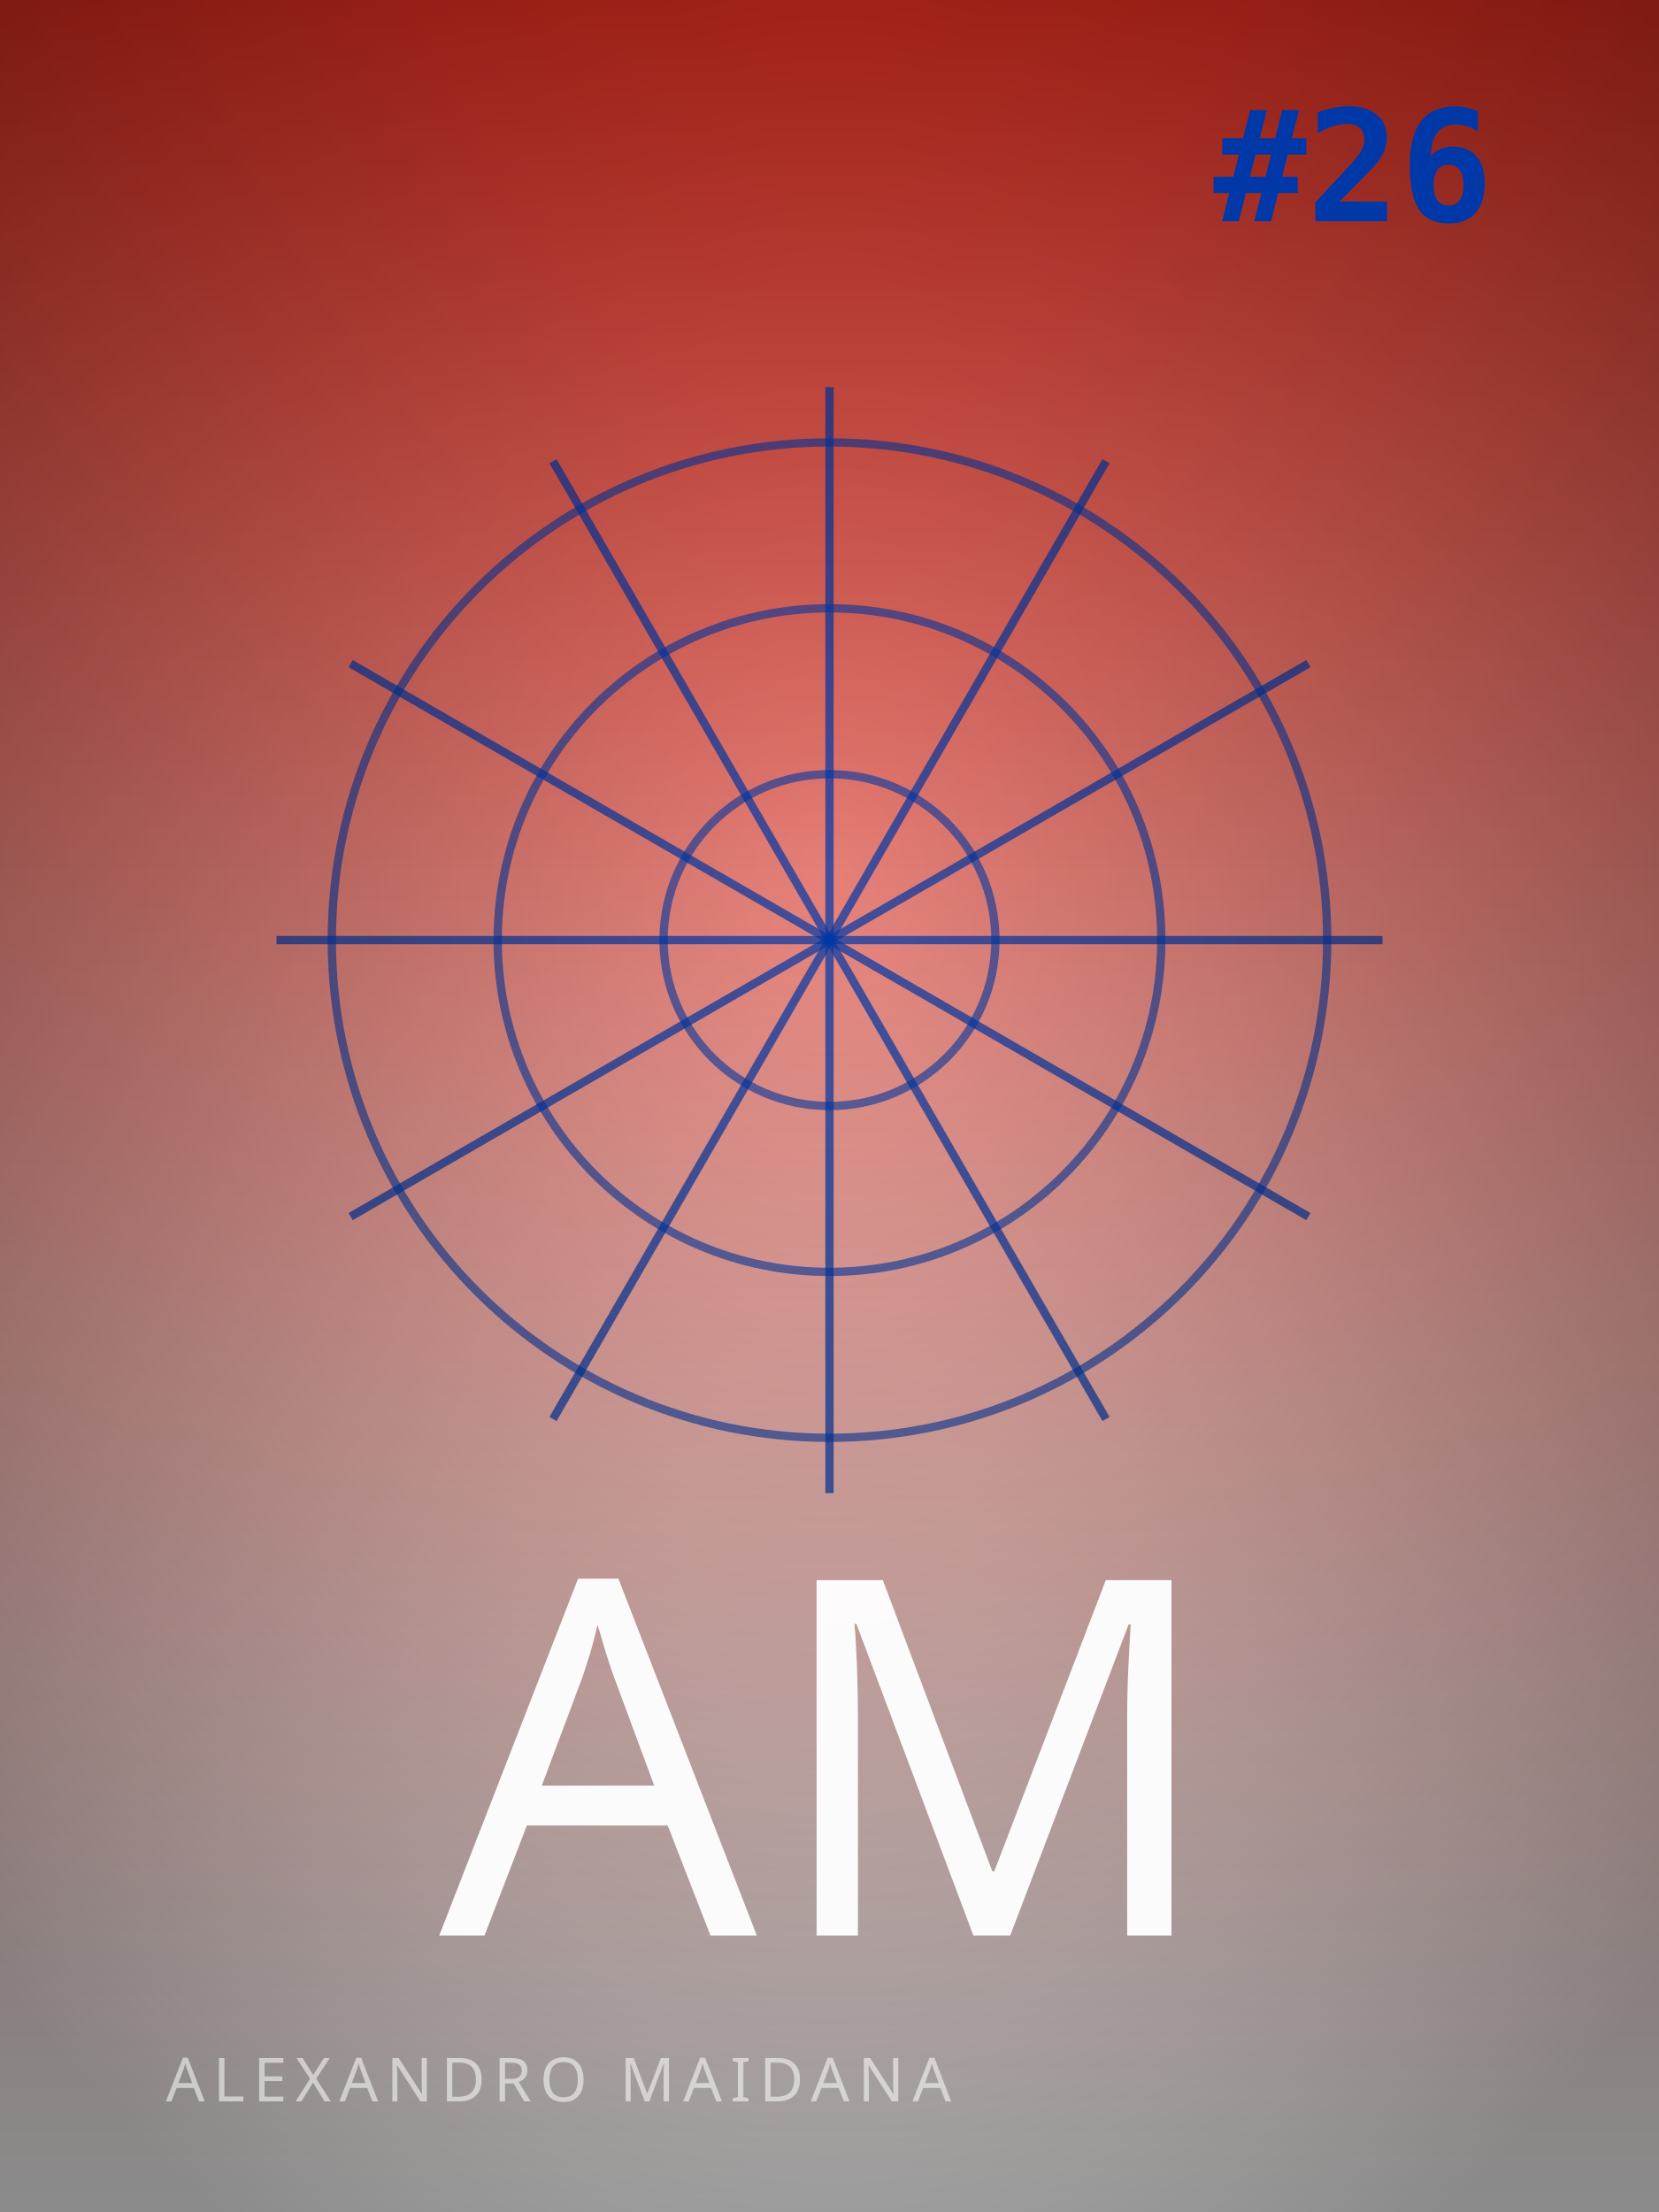
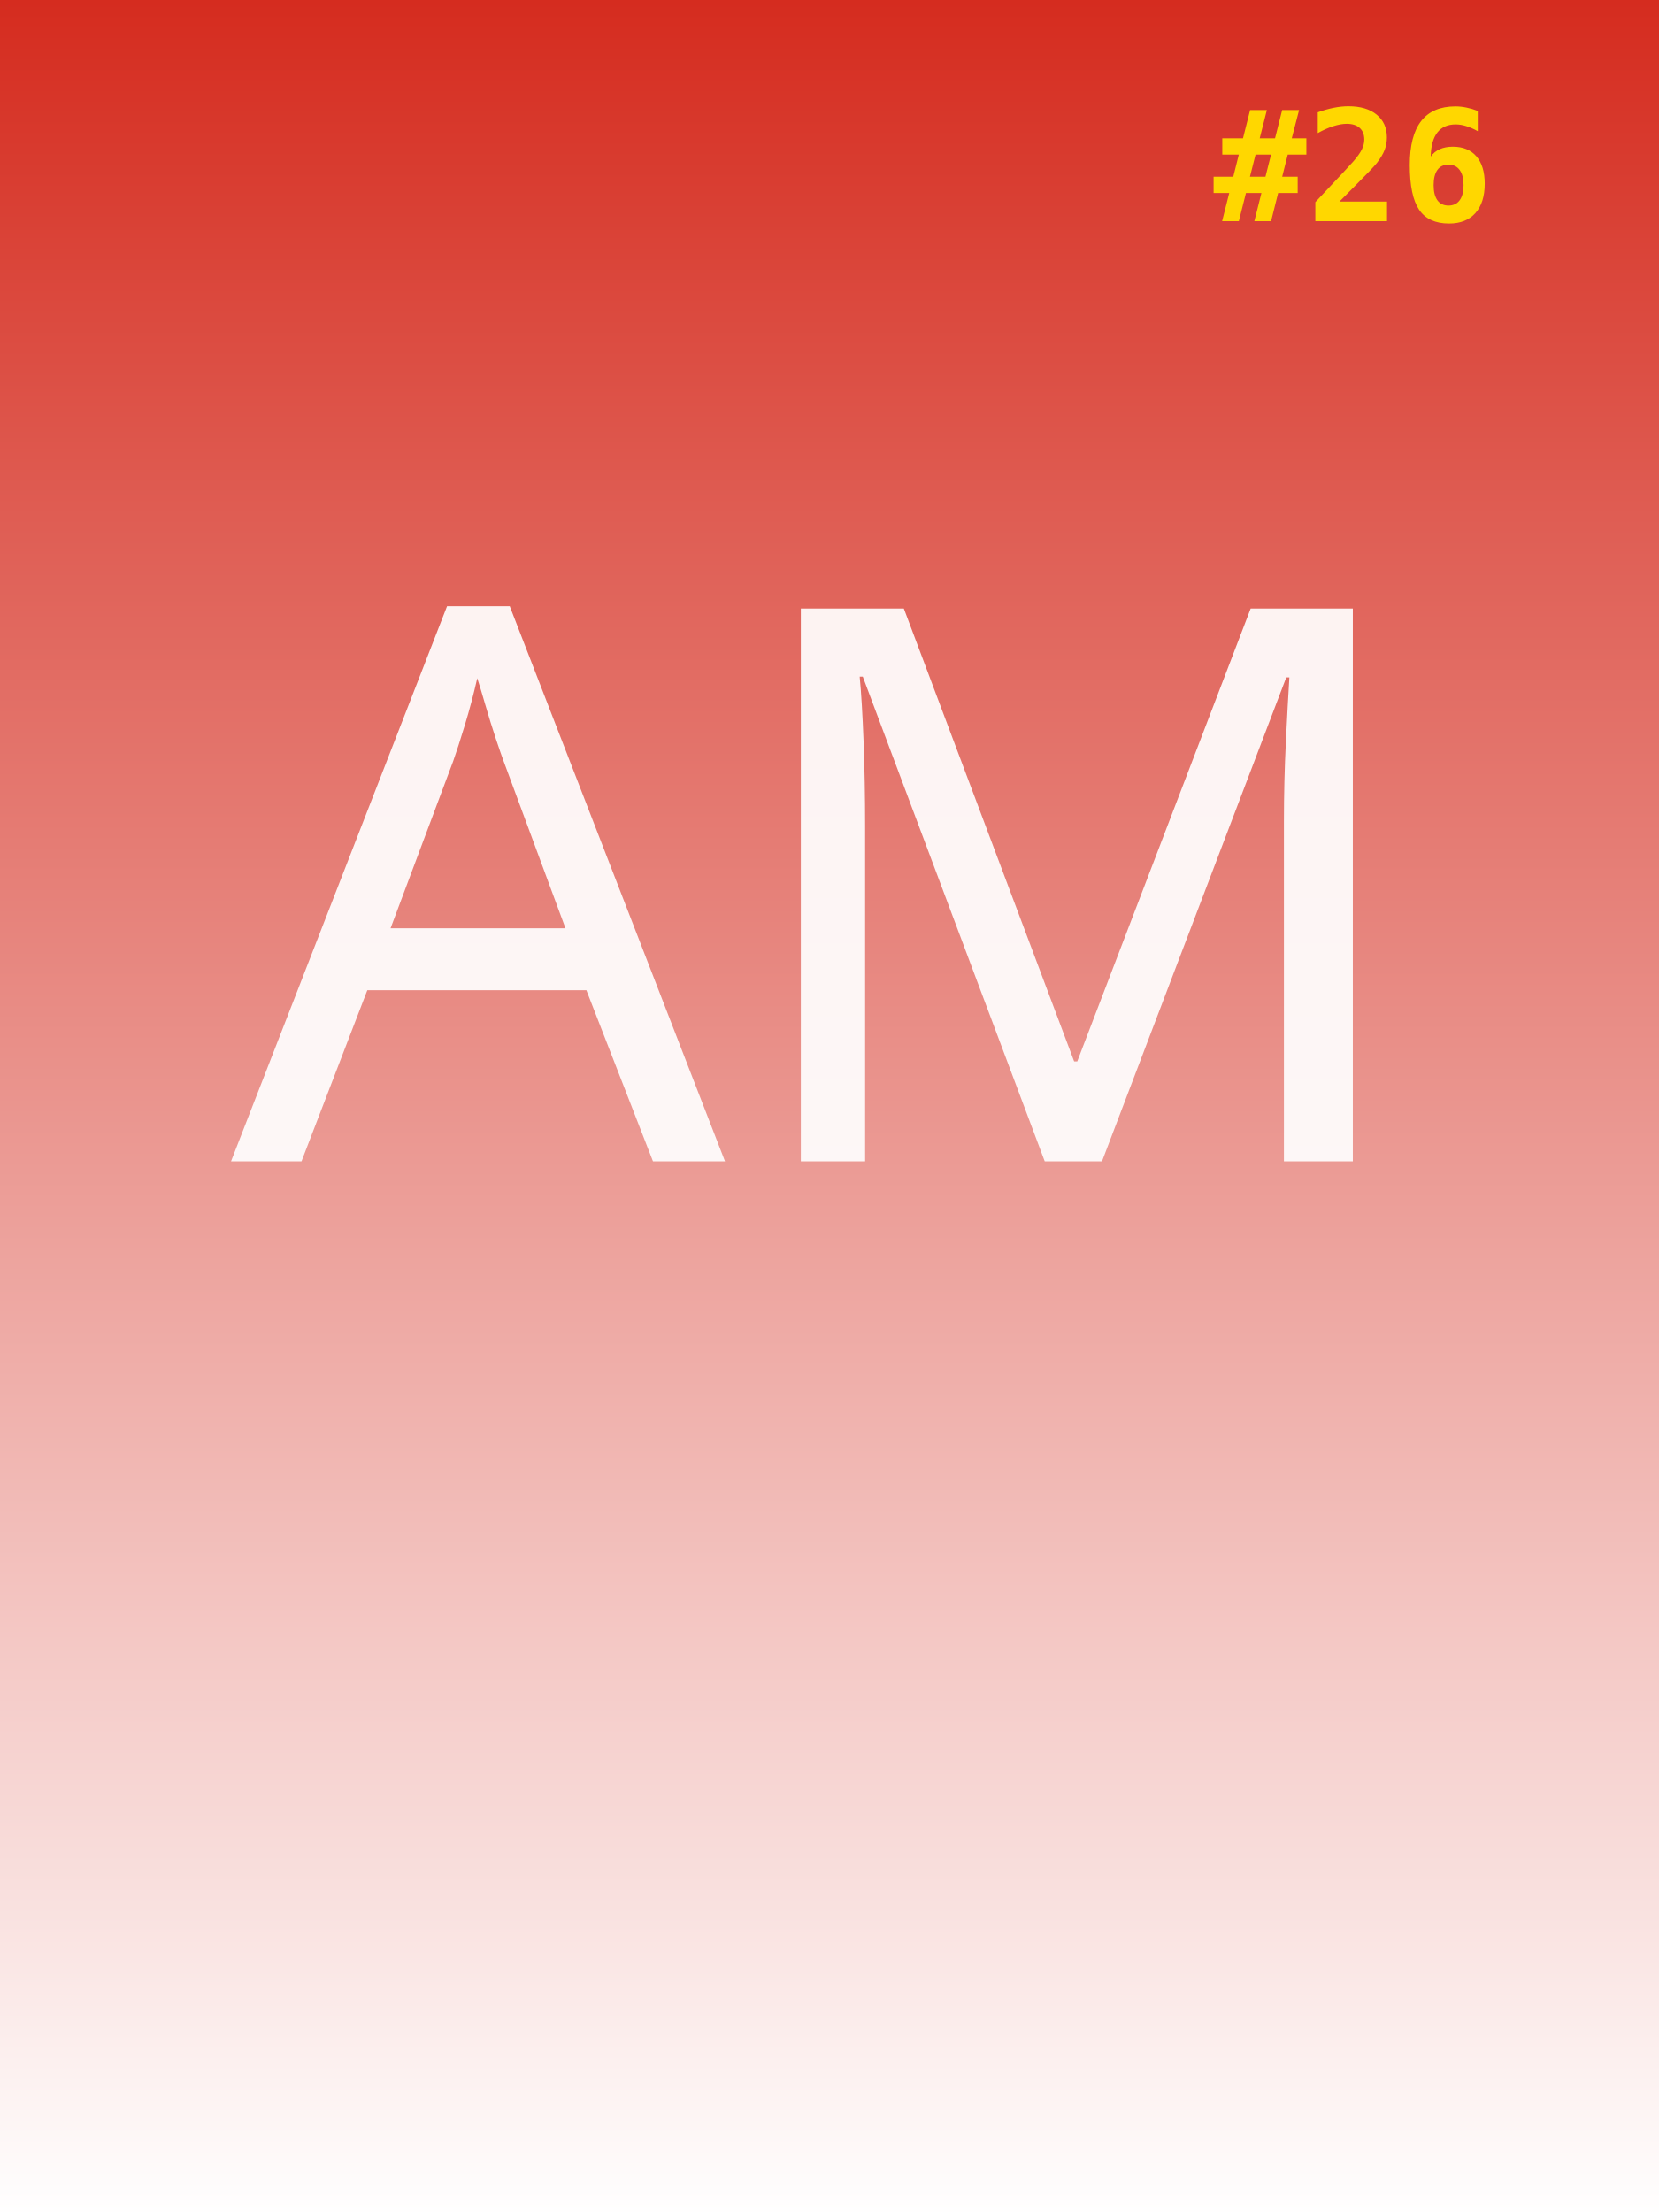
<svg xmlns="http://www.w3.org/2000/svg" viewBox="0 0 600 800" role="img" aria-labelledby="t">
  <defs>
-     <linearGradient id="bg" x1="0" y1="0" x2="0" y2="1">
+     <linearGradient id="g" x1="0" y1="0" x2="0" y2="1">
      <stop offset="0%" stop-color="#D52B1E" />
      <stop offset="100%" stop-color="#FFFFFF" />
    </linearGradient>
-     <radialGradient id="vignette" cx="0.5" cy="0.4" r="0.7">
-       <stop offset="0%" stop-color="transparent" />
-       <stop offset="100%" stop-color="rgba(0,0,0,0.45)" />
-     </radialGradient>
  </defs>
-   <rect width="600" height="800" fill="url(#bg)" />
-   <g>
-     <line x1="300" y1="340" x2="500" y2="340" stroke="#0038A8" stroke-width="3" opacity="0.7" />
-     <line x1="300" y1="340" x2="473.205" y2="440" stroke="#0038A8" stroke-width="3" opacity="0.7" />
-     <line x1="300" y1="340" x2="400" y2="513.205" stroke="#0038A8" stroke-width="3" opacity="0.7" />
-     <line x1="300" y1="340" x2="300" y2="540" stroke="#0038A8" stroke-width="3" opacity="0.7" />
-     <line x1="300" y1="340" x2="200" y2="513.205" stroke="#0038A8" stroke-width="3" opacity="0.7" />
-     <line x1="300" y1="340" x2="126.795" y2="440" stroke="#0038A8" stroke-width="3" opacity="0.7" />
-     <line x1="300" y1="340" x2="100" y2="340" stroke="#0038A8" stroke-width="3" opacity="0.7" />
-     <line x1="300" y1="340" x2="126.795" y2="240" stroke="#0038A8" stroke-width="3" opacity="0.7" />
-     <line x1="300" y1="340" x2="200" y2="166.795" stroke="#0038A8" stroke-width="3" opacity="0.7" />
-     <line x1="300" y1="340" x2="300" y2="140" stroke="#0038A8" stroke-width="3" opacity="0.7" />
-     <line x1="300" y1="340" x2="400" y2="166.795" stroke="#0038A8" stroke-width="3" opacity="0.7" />
-     <line x1="300" y1="340" x2="473.205" y2="240" stroke="#0038A8" stroke-width="3" opacity="0.7" />
-     <circle cx="300" cy="340" r="60" fill="none" stroke="#0038A8" stroke-width="3" opacity="0.6" />
-     <circle cx="300" cy="340" r="120" fill="none" stroke="#0038A8" stroke-width="3" opacity="0.6" />
-     <circle cx="300" cy="340" r="180" fill="none" stroke="#0038A8" stroke-width="3" opacity="0.6" />
-   </g>
-   <rect width="600" height="800" fill="url(#vignette)" />
-   <text x="300" y="700" text-anchor="middle" font-family="Anton, Impact, sans-serif" font-size="180" fill="#fff" opacity="0.96" letter-spacing="4">AM</text>
-   <text x="540" y="80" text-anchor="end" font-family="JetBrains Mono, monospace" font-size="56" fill="#0038A8" font-weight="700">#26</text>
-   <text x="60" y="760" font-family="Anton, Impact, sans-serif" font-size="22" fill="#fff" opacity="0.55" letter-spacing="3">ALEXANDRO MAIDANA</text>
+   <rect width="600" height="800" fill="url(#g)" />
+   <text x="300" y="420" text-anchor="middle" font-family="Anton, Impact, sans-serif" font-size="280" fill="#fff" opacity="0.92">AM</text>
+   <text x="540" y="80" text-anchor="end" font-family="JetBrains Mono, monospace" font-size="56" fill="#FFD700" font-weight="700">#26</text>
</svg>
